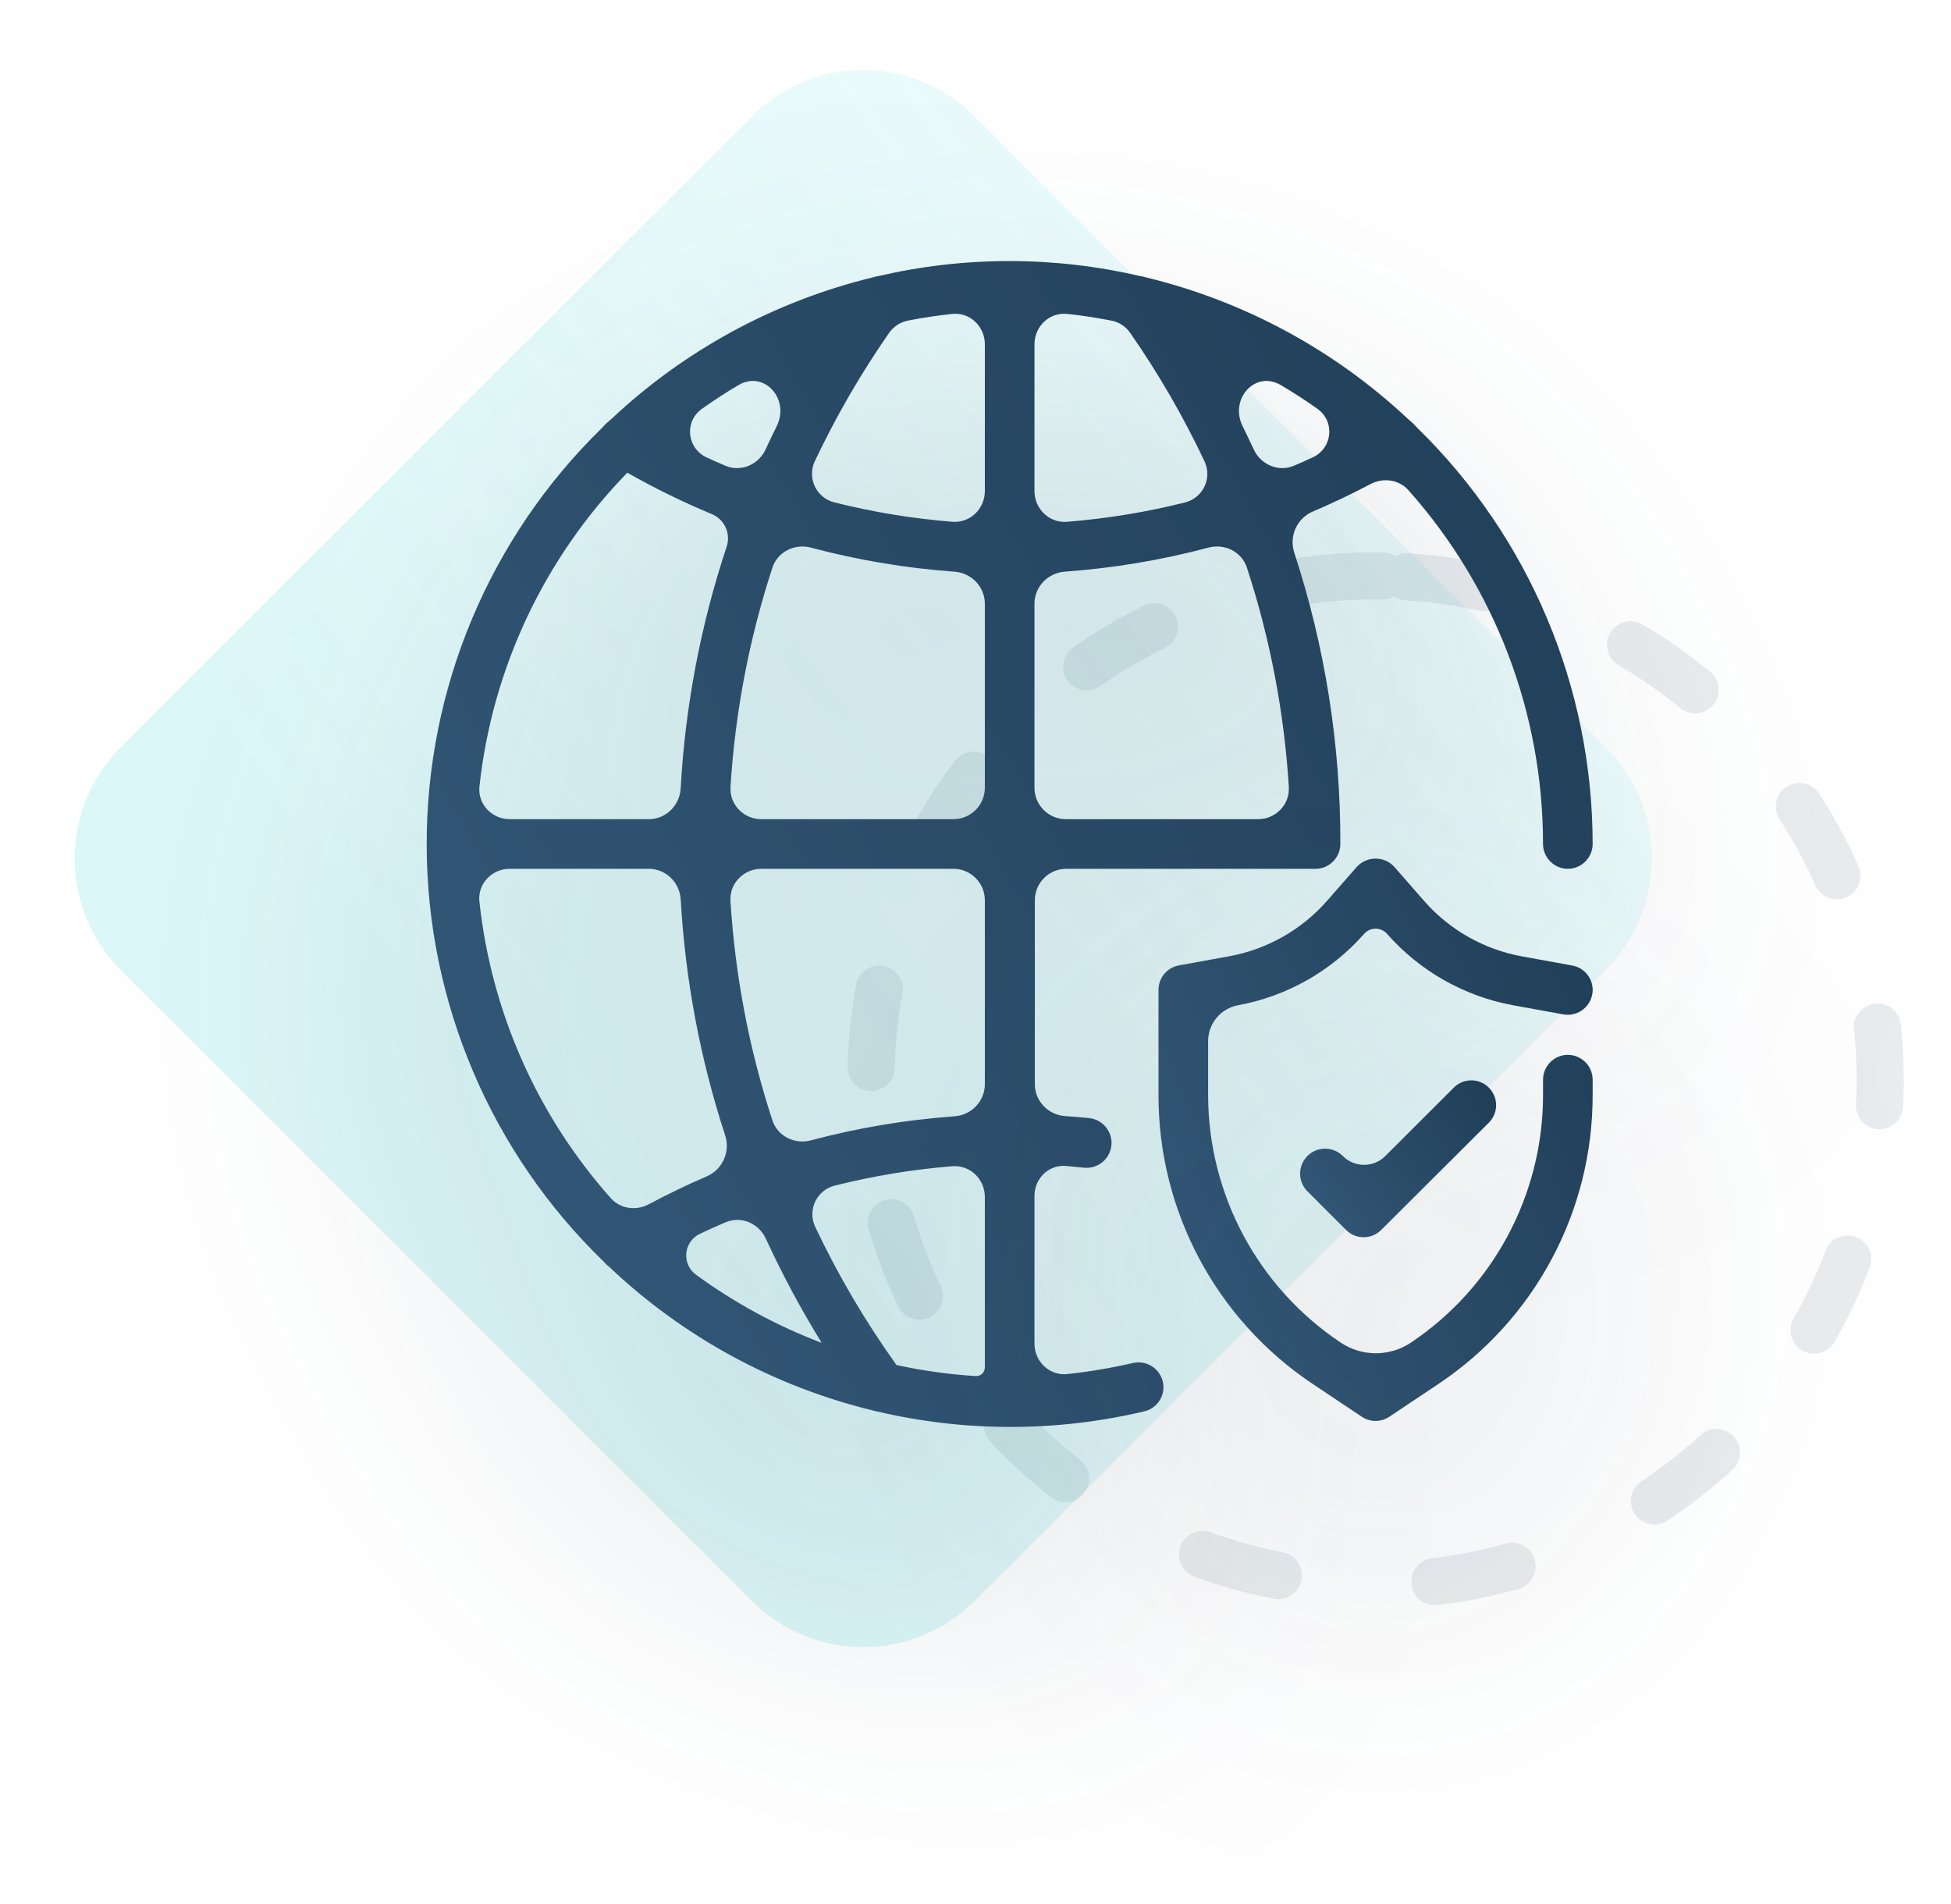
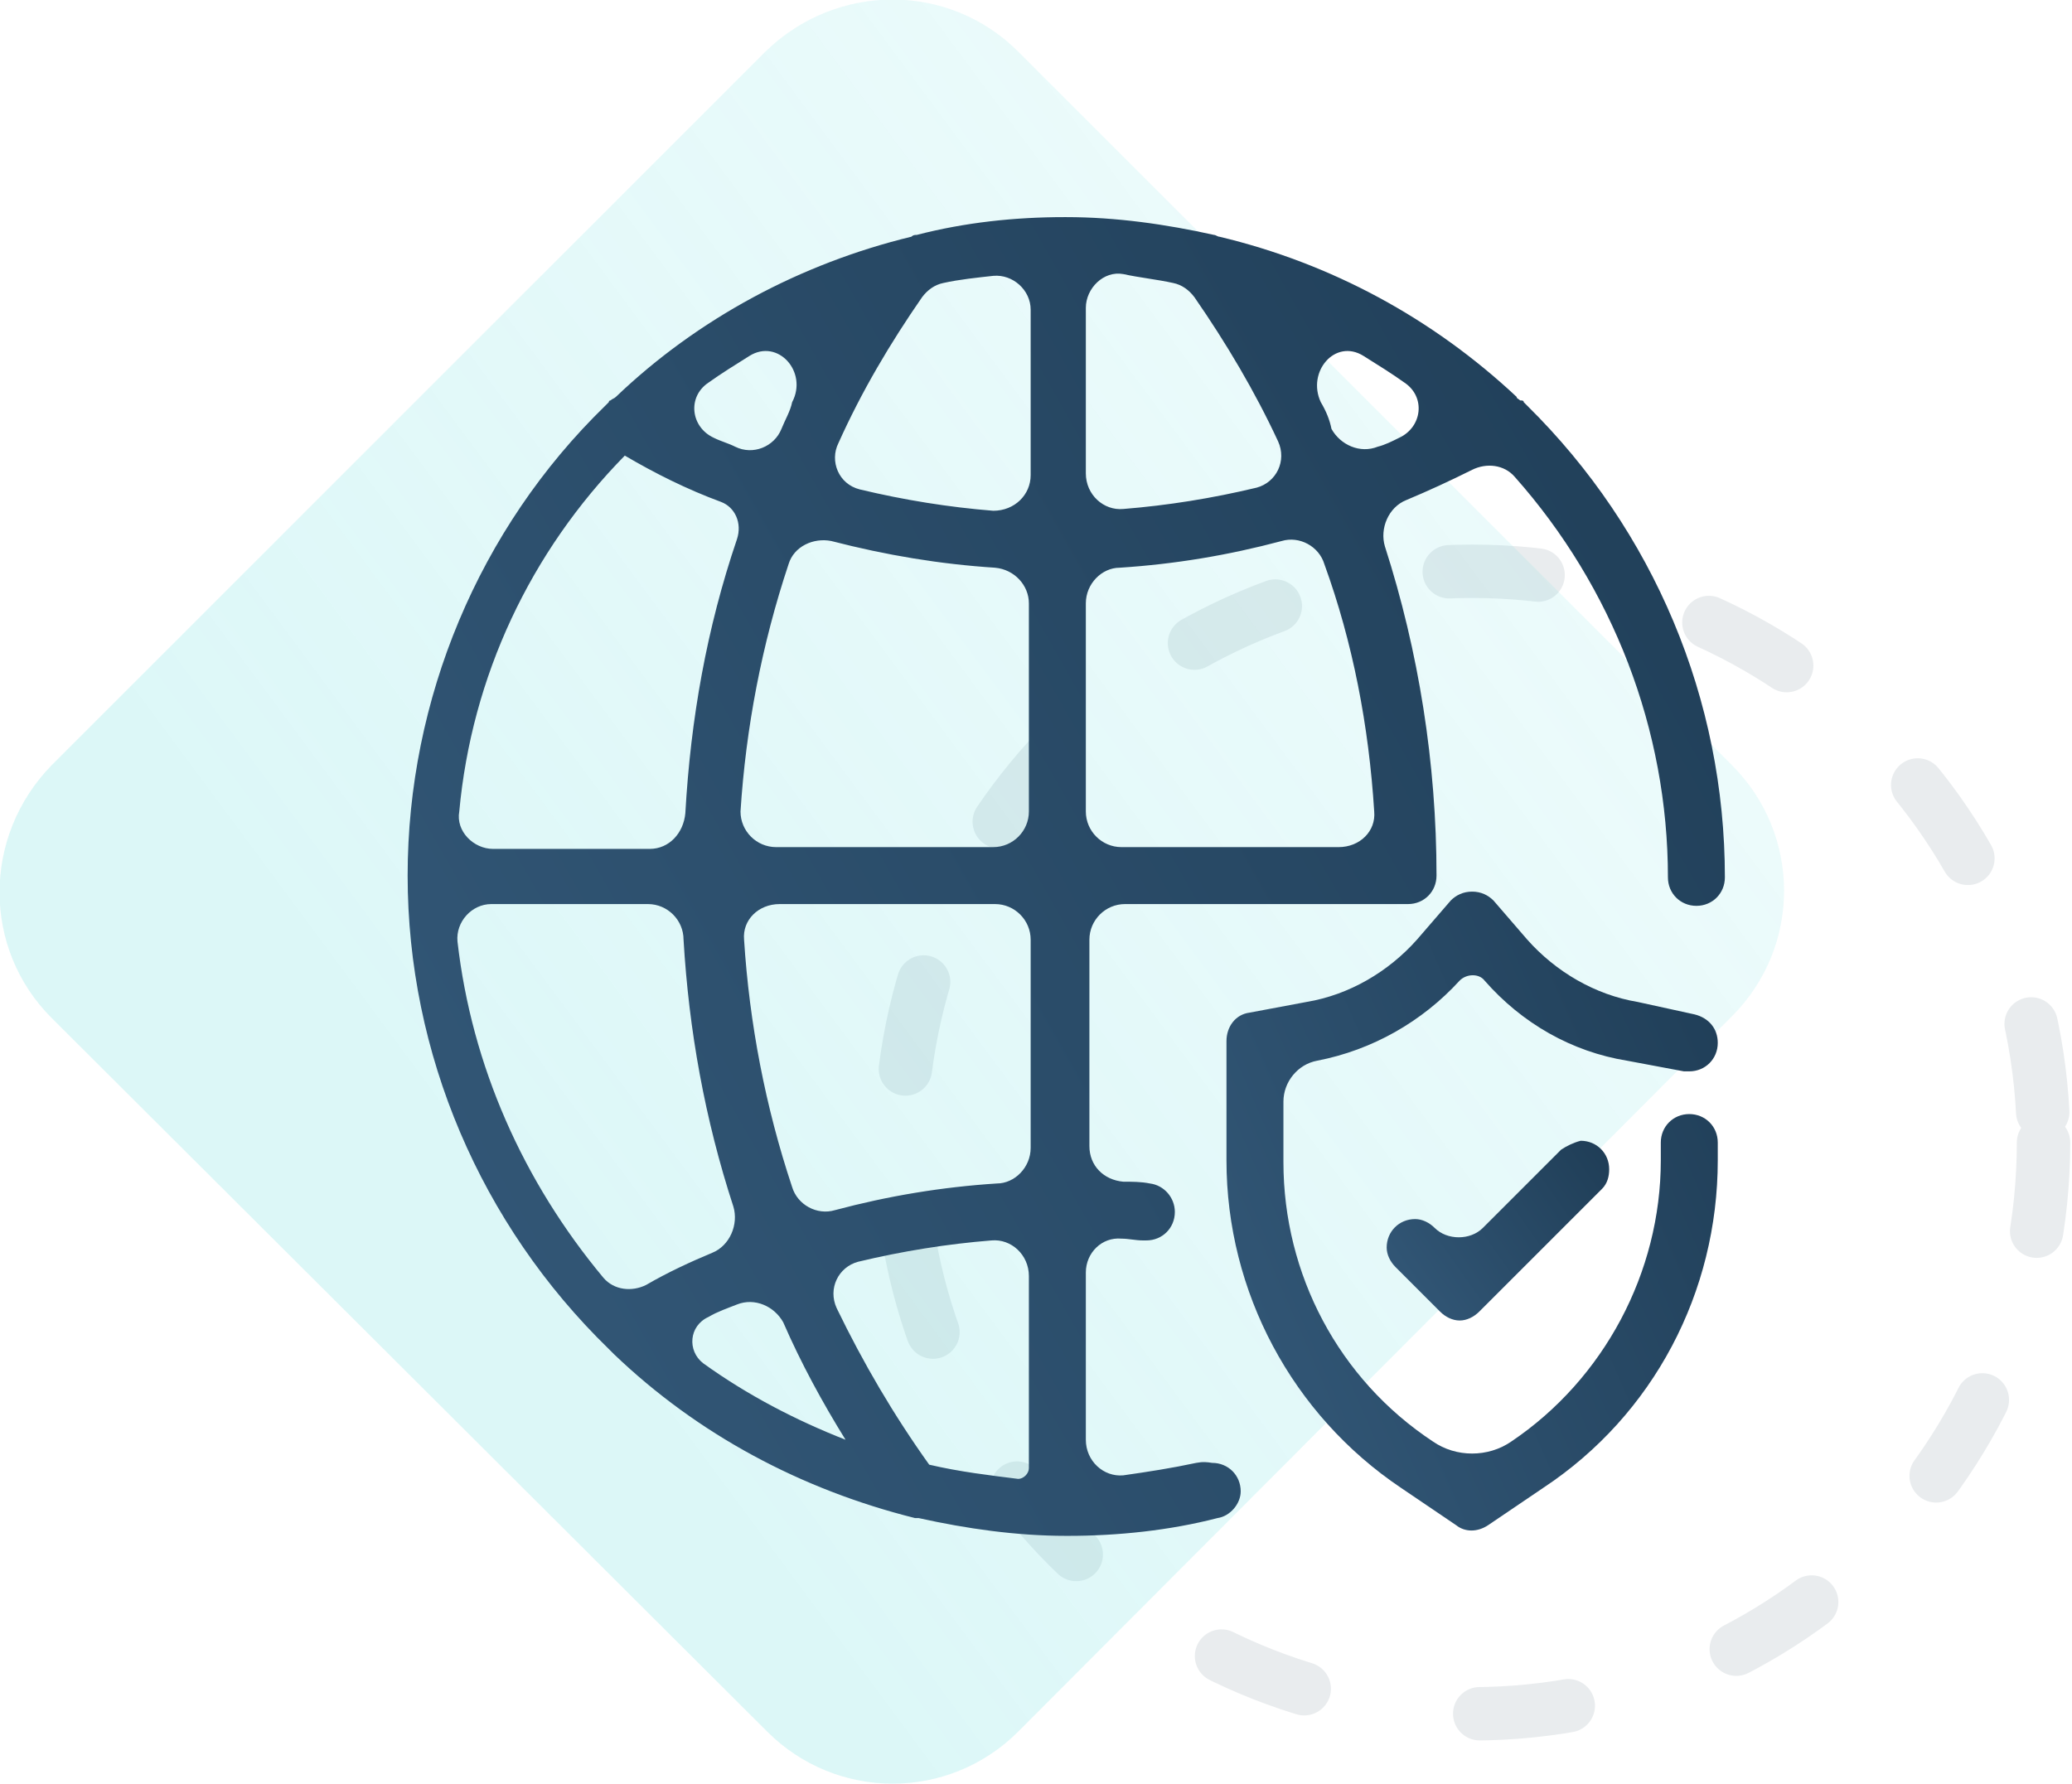
- <svg xmlns="http://www.w3.org/2000/svg" width="124" height="121" fill="none">
-   <circle cx="87.429" cy="68.674" r="32.072" transform="rotate(-86.45 87.429 68.674)" stroke="#E9ECEE" stroke-width="3" stroke-linecap="round" stroke-linejoin="round" stroke-dasharray="5 10" />
-   <rect x=".601" y="54.575" width="76.739" height="76.739" rx="10" transform="rotate(-45 .601 54.575)" fill="url(#paint0_linear)" />
-   <g filter="url(#filter0_d)">
-     <path d="M71.952 86.651c0-.001-.002-.003-.004-.002-1.356.312-2.73.542-4.112.69-1.134.121-2.088-.794-2.088-1.935v-9.386c0-1.105.896-1.998 1.997-1.906.384.032.77.07 1.156.111a1.59 1.59 0 001.746-1.577c0-.808-.619-1.494-1.423-1.576a40.745 40.745 0 00-1.522-.128c-1.076-.07-1.93-.948-1.93-2.026V57.224a2 2 0 012-2h15.556c.095.007.19.007.284 0 .865 0 1.577-.712 1.577-1.577a58.959 58.959 0 00-2.933-18.53 2.12 2.12 0 011.185-2.603 49.14 49.14 0 003.666-1.745c.804-.424 1.801-.292 2.406.387a33.785 33.785 0 018.557 22.49c0 .866.712 1.578 1.577 1.578s1.577-.712 1.577-1.577a36.974 36.974 0 00-11.145-26.45c-.07-.068-.133-.142-.199-.214a1.652 1.652 0 00-.153-.146c-.074-.063-.151-.123-.222-.19a37.06 37.06 0 00-16.662-9.013 1.61 1.61 0 00-.339-.078 36.732 36.732 0 00-8.27-.962h-.126a36.751 36.751 0 00-8.278.954c-.115.014-.23.04-.339.079a36.964 36.964 0 00-16.626 9c-.084.08-.177.15-.266.225-.05.043-.099.089-.144.137-.067.073-.13.148-.201.217a36.951 36.951 0 00.138 53.009c.089.11.192.209.307.291a37.059 37.059 0 0016.87 9.169.96.96 0 00.206.047 36.8 36.8 0 008.333.978h.126c2.843 0 5.676-.328 8.443-.978a1.582 1.582 0 001.27-1.546 1.584 1.584 0 00-1.995-1.525zm-14.983.107a.002.002 0 00.002-.003 56.898 56.898 0 01-5.155-8.766 1.872 1.872 0 011.233-2.627 45.674 45.674 0 017.478-1.233c1.128-.09 2.067.82 2.067 1.952v10.836c0 .317-.264.57-.58.55a33.18 33.18 0 01-5.045-.705c-.003 0-.002-.004 0-.004zm-4.74-1.395c.003 0 .003-.004 0-.005a33.904 33.904 0 01-7.986-4.327 1.518 1.518 0 01.26-2.614c.532-.252 1.07-.494 1.611-.725.989-.422 2.113.066 2.561 1.042a61.682 61.682 0 003.554 6.629zm4.278-64.2c.282-.406.71-.689 1.194-.784a33.21 33.21 0 012.808-.425c1.133-.123 2.085.792 2.085 1.932v9.328c0 1.131-.938 2.041-2.066 1.952a45.658 45.658 0 01-7.502-1.234 1.872 1.872 0 01-1.233-2.628 56.885 56.885 0 014.714-8.141zm-7.846 7.4c-.45.974-1.573 1.461-2.56 1.04a45.256 45.256 0 01-1.175-.521c-1.278-.589-1.453-2.288-.305-3.102.748-.53 1.517-1.03 2.305-1.497 1.643-.975 3.29.884 2.444 2.597-.243.49-.48.985-.709 1.483zm21.98-8.184c.485.095.912.378 1.194.784a56.788 56.788 0 014.715 8.148 1.872 1.872 0 01-1.235 2.627 45.755 45.755 0 01-7.502 1.229c-1.127.089-2.065-.822-2.065-1.953v-9.328c0-1.14.952-2.055 2.085-1.932.941.101 1.878.243 2.808.425zm-9.98 15.957c1.076.078 1.933.958 1.933 2.038V50.07a2 2 0 01-2 2H48.39c-1.124 0-2.031-.927-1.962-2.049a56.024 56.024 0 012.664-13.94c.331-1.012 1.42-1.546 2.448-1.272a49.081 49.081 0 009.121 1.528zm-.067 18.888a2 2 0 012 2V68.92c0 1.08-.857 1.96-1.934 2.037-3.081.22-6.135.732-9.12 1.527-1.03.274-2.118-.26-2.449-1.272a56.024 56.024 0 01-2.664-13.94c-.07-1.122.838-2.048 1.962-2.048h12.205zm21.32-5.203c.07 1.122-.837 2.05-1.961 2.05H67.748a2 2 0 01-2-2V38.373c0-1.08.857-1.96 1.934-2.038a49.083 49.083 0 009.12-1.527c1.03-.274 2.118.26 2.448 1.272a56.02 56.02 0 012.665 13.94zm-2.94-22.94c-.847-1.713.8-3.572 2.444-2.598.787.467 1.555.965 2.303 1.494 1.15.814.975 2.517-.306 3.105-.389.18-.78.353-1.174.52-.987.421-2.11-.065-2.56-1.04-.23-.497-.465-.99-.708-1.48zm-39.105 2.954c-.005 0-.007.007-.002.01a49.128 49.128 0 005.38 2.636 1.666 1.666 0 01.94 2.058 59.124 59.124 0 00-2.926 15.377c-.06 1.085-.945 1.954-2.032 1.954h-8.823c-1.141 0-2.057-.954-1.933-2.088a33.8 33.8 0 019.4-19.938.005.005 0 00-.004-.009zm-9.4 27.275c-.121-1.134.794-2.087 1.934-2.087h8.829c1.086 0 1.97.867 2.032 1.952a59.122 59.122 0 002.828 15.003 2.12 2.12 0 01-1.178 2.597 49.149 49.149 0 00-3.675 1.77c-.806.43-1.808.3-2.415-.382A33.801 33.801 0 0130.47 57.31z" fill="url(#paint1_linear)" />
-   </g>
-   <g filter="url(#filter1_d)">
-     <path d="M99.647 67.049c-.865 0-1.576.711-1.576 1.576v.97a18.937 18.937 0 01-8.428 15.767 4.014 4.014 0 01-4.43-.023 18.934 18.934 0 01-8.428-15.744V66.18a2.32 2.32 0 011.916-2.285 14.057 14.057 0 008.01-4.549.97.97 0 011.434 0 14.058 14.058 0 008.01 4.549l3.209.583a1.586 1.586 0 001.862-1.553c0-.759-.548-1.416-1.295-1.553l-3.209-.583a10.86 10.86 0 01-6.204-3.516l-1.908-2.184a1.618 1.618 0 00-2.365 0l-1.908 2.176a10.86 10.86 0 01-6.204 3.516l-3.209.583a1.582 1.582 0 00-1.293 1.577v6.677a22.038 22.038 0 009.831 18.37l3.09 2.065a1.58 1.58 0 001.75 0l3.091-2.066a22.038 22.038 0 009.831-18.392v-.97c0-.865-.712-1.576-1.577-1.576z" fill="url(#paint2_linear)" />
-   </g>
-   <g filter="url(#filter2_d)">
-     <path d="M92.45 69.083l-4.406 4.4a1.908 1.908 0 01-2.697-.001 1.588 1.588 0 10-2.255 2.239l2.46 2.46a1.579 1.579 0 002.23 0l6.899-6.875c.261-.29.407-.666.407-1.056a1.576 1.576 0 00-2.638-1.167z" fill="url(#paint3_linear)" />
-   </g>
-   <defs>
-     <linearGradient id="paint0_linear" x1="149.645" y1="74.327" x2="16.821" y2="54.592" gradientUnits="userSpaceOnUse">
-       <stop stop-color="#5CDBDD" stop-opacity=".03" />
-       <stop offset="1" stop-color="#5CDBDD" stop-opacity=".21" />
-     </linearGradient>
-     <linearGradient id="paint1_linear" x1="101.224" y1="16.594" x2="17.768" y2="63.901" gradientUnits="userSpaceOnUse">
-       <stop stop-color="#1F3D56" />
-       <stop offset="1" stop-color="#335878" />
-     </linearGradient>
-     <linearGradient id="paint2_linear" x1="101.226" y1="54.574" x2="66.764" y2="69.656" gradientUnits="userSpaceOnUse">
-       <stop stop-color="#1F3D56" />
-       <stop offset="1" stop-color="#335878" />
-     </linearGradient>
-     <linearGradient id="paint3_linear" x1="95.088" y1="68.673" x2="82.743" y2="77.416" gradientUnits="userSpaceOnUse">
-       <stop stop-color="#1F3D56" />
-       <stop offset="1" stop-color="#335878" />
-     </linearGradient>
-     <filter id="filter0_d" x="7.118" y="6.594" width="114.106" height="114.106" filterUnits="userSpaceOnUse" color-interpolation-filters="sRGB">
-       <feFlood flood-opacity="0" result="BackgroundImageFix" />
-       <feColorMatrix in="SourceAlpha" values="0 0 0 0 0 0 0 0 0 0 0 0 0 0 0 0 0 0 127 0" />
-       <feOffset dy="10" />
-       <feGaussianBlur stdDeviation="10" />
-       <feColorMatrix values="0 0 0 0 0.122 0 0 0 0 0.237 0 0 0 0 0.338 0 0 0 0.26 0" />
-       <feBlend in2="BackgroundImageFix" result="effect1_dropShadow" />
-       <feBlend in="SourceGraphic" in2="effect1_dropShadow" result="shape" />
-     </filter>
-     <filter id="filter1_d" x="53.631" y="44.574" width="67.595" height="75.743" filterUnits="userSpaceOnUse" color-interpolation-filters="sRGB">
-       <feFlood flood-opacity="0" result="BackgroundImageFix" />
-       <feColorMatrix in="SourceAlpha" values="0 0 0 0 0 0 0 0 0 0 0 0 0 0 0 0 0 0 127 0" />
-       <feOffset dy="10" />
-       <feGaussianBlur stdDeviation="10" />
-       <feColorMatrix values="0 0 0 0 0.122 0 0 0 0 0.237 0 0 0 0 0.338 0 0 0 0.26 0" />
-       <feBlend in2="BackgroundImageFix" result="effect1_dropShadow" />
-       <feBlend in="SourceGraphic" in2="effect1_dropShadow" result="shape" />
-     </filter>
-     <filter id="filter2_d" x="62.631" y="58.673" width="52.457" height="49.97" filterUnits="userSpaceOnUse" color-interpolation-filters="sRGB">
-       <feFlood flood-opacity="0" result="BackgroundImageFix" />
-       <feColorMatrix in="SourceAlpha" values="0 0 0 0 0 0 0 0 0 0 0 0 0 0 0 0 0 0 127 0" />
-       <feOffset dy="10" />
-       <feGaussianBlur stdDeviation="10" />
-       <feColorMatrix values="0 0 0 0 0.122 0 0 0 0 0.237 0 0 0 0 0.338 0 0 0 0.26 0" />
-       <feBlend in2="BackgroundImageFix" result="effect1_dropShadow" />
-       <feBlend in="SourceGraphic" in2="effect1_dropShadow" result="shape" />
-     </filter>
-   </defs>
+ <svg xmlns="http://www.w3.org/2000/svg" viewBox="0 0 116.4 100.2">
+   <circle cx="82.7" cy="64.2" r="32.1" fill="none" stroke="#e9ecee" stroke-width="3" stroke-linecap="round" stroke-linejoin="round" stroke-dasharray="5,10" />
+   <linearGradient id="a" gradientUnits="userSpaceOnUse" x1="-172.491" y1="-75.035" x2="-305.315" y2="-55.3" gradientTransform="scale(1 -1) rotate(45 -125.115 341.429)">
+     <stop offset="0" stop-color="#5cdbdd" stop-opacity=".03" />
+     <stop offset="1" stop-color="#5cdbdd" stop-opacity=".21" />
+   </linearGradient>
+   <path d="M2.9 43L43 2.9C47-1 53.3-1 57.2 2.9L97.3 43c3.9 3.9 3.9 10.2 0 14.1L57.2 97.3c-3.9 3.9-10.2 3.9-14.1 0L2.9 57.2C-1 53.3-1 47 2.9 43z" fill="url(#a)" />
+   <linearGradient id="b" gradientUnits="userSpaceOnUse" x1="103.026" y1="77.405" x2="19.57" y2="30.098" gradientTransform="matrix(1 0 0 -1 0 101.092)">
+     <stop offset="0" stop-color="#1f3d56" />
+     <stop offset="1" stop-color="#335878" />
+   </linearGradient>
+   <path d="M67.2 82.2c-1.4.3-2.7.5-4.1.7-1.1.1-2.1-.8-2.1-2v-9.4c0-1.1.9-2 2-1.9.4 0 .8.1 1.2.1h.2c.9 0 1.6-.7 1.6-1.6 0-.8-.6-1.5-1.4-1.6-.5-.1-1-.1-1.5-.1-1.1-.1-1.9-.9-1.9-2V52.8c0-1.1.9-2 2-2h15.9c.9 0 1.6-.7 1.6-1.6 0-6.3-1-12.6-2.9-18.5-.3-1 .2-2.2 1.2-2.6 1.2-.5 2.5-1.1 3.7-1.7.8-.4 1.8-.3 2.4.4 5.5 6.2 8.6 14.2 8.6 22.5 0 .9.7 1.6 1.6 1.6.9 0 1.6-.7 1.6-1.6 0-10-4-19.5-11.1-26.5l-.2-.2c0-.1-.1-.1-.2-.1-.1-.1-.2-.1-.2-.2-4.7-4.4-10.4-7.5-16.7-9-.1 0-.2-.1-.3-.1-2.7-.6-5.5-1-8.3-1h-.1c-2.8 0-5.6.3-8.3 1-.1 0-.2 0-.3.1-6.2 1.5-12 4.6-16.6 9-.1.1-.2.1-.3.2-.1 0-.1.1-.1.1l-.2.2c-7.1 6.9-11.1 16.5-11.1 26.4 0 10 4.1 19.6 11.3 26.6l.3.3c4.7 4.5 10.5 7.6 16.9 9.2h.2c2.7.6 5.5 1 8.3 1h.1c2.8 0 5.7-.3 8.4-1 .7-.1 1.3-.8 1.3-1.5 0-.9-.7-1.6-1.6-1.6-.6-.1-.8 0-.9 0zm-15 .1c-2-2.8-3.7-5.7-5.2-8.8-.5-1.1.1-2.3 1.2-2.6 2.5-.6 5-1 7.5-1.2 1.1-.1 2.1.8 2.1 2v10.8c0 .3-.3.6-.6.6-1.6-.2-3.3-.4-5-.8zm-4.7-1.4c-2.8-1.1-5.5-2.5-8-4.3-.9-.7-.8-2.1.3-2.6.5-.3 1.1-.5 1.6-.7 1-.4 2.1.1 2.6 1 1 2.3 2.2 4.5 3.5 6.6zm4.3-64.2c.3-.4.7-.7 1.2-.8.9-.2 1.9-.3 2.8-.4 1.1-.1 2.1.8 2.1 1.9v9.3c0 1.1-.9 2-2.1 2-2.5-.2-5-.6-7.5-1.2-1.2-.3-1.7-1.6-1.2-2.6 1.3-2.9 2.9-5.6 4.7-8.2zm-7.9 7.4c-.4 1-1.6 1.5-2.6 1-.4-.2-.8-.3-1.2-.5-1.3-.6-1.5-2.3-.3-3.1.7-.5 1.5-1 2.3-1.5 1.6-1 3.3.9 2.4 2.6-.1.5-.4 1-.6 1.5zm22-8.2c.5.1.9.4 1.2.8 1.8 2.6 3.4 5.3 4.7 8.1.5 1.1-.1 2.3-1.2 2.6-2.5.6-5 1-7.5 1.2-1.1.1-2.1-.8-2.1-2v-9.3c0-1.1 1-2.1 2.1-1.9.9.2 1.9.3 2.8.5zm-10 16c1.1.1 1.9 1 1.9 2v11.7c0 1.1-.9 2-2 2H43.6c-1.1 0-2-.9-2-2 .3-4.7 1.2-9.4 2.7-13.9.3-1 1.4-1.5 2.4-1.3 3.1.8 6.1 1.3 9.2 1.5zm0 18.9c1.1 0 2 .9 2 2v11.7c0 1.1-.9 2-1.9 2-3.1.2-6.1.7-9.1 1.5-1 .3-2.1-.3-2.4-1.3-1.5-4.5-2.4-9.2-2.7-13.9-.1-1.1.8-2 2-2h12.1zm21.3-5.2c.1 1.1-.8 2-2 2H63c-1.1 0-2-.9-2-2V33.9c0-1.1.9-2 1.9-2 3.1-.2 6.1-.7 9.1-1.5 1-.3 2.1.3 2.4 1.3 1.6 4.4 2.5 9.1 2.8 13.9zm-3-23c-.8-1.7.8-3.6 2.4-2.6.8.5 1.6 1 2.3 1.5 1.2.8 1 2.5-.3 3.1-.4.2-.8.4-1.2.5-1 .4-2.1-.1-2.6-1-.1-.5-.3-1-.6-1.5zm-39.1 3c1.7 1 3.5 1.9 5.4 2.6.8.3 1.2 1.2.9 2.1-1.7 5-2.6 10.1-2.9 15.4-.1 1.1-.9 2-2 2h-8.8c-1.1 0-2.1-1-1.9-2.1.7-7.6 4-14.6 9.3-20zm-9.4 27.3c-.1-1.1.8-2.1 1.9-2.1h8.8c1.1 0 2 .9 2 2 .3 5.1 1.2 10.1 2.8 15 .3 1-.2 2.2-1.2 2.6-1.2.5-2.5 1.1-3.7 1.8-.8.4-1.8.3-2.4-.4-4.5-5.4-7.4-11.9-8.2-18.9z" fill="url(#b)" />
+   <linearGradient id="c" gradientUnits="userSpaceOnUse" x1="100.829" y1="41.042" x2="66.367" y2="25.96" gradientTransform="matrix(1 0 0 -1 0 101.092)">
+     <stop offset="0" stop-color="#1f3d56" />
+     <stop offset="1" stop-color="#335878" />
+   </linearGradient>
+   <path d="M94.9 62.6c-.9 0-1.6.7-1.6 1.6v1c0 6.3-3.2 12.3-8.4 15.8-1.3.9-3.1.9-4.4 0-5.3-3.5-8.4-9.4-8.4-15.7v-3.4c0-1.1.8-2.1 1.9-2.3 3.1-.6 5.9-2.2 8-4.5.4-.4 1.1-.4 1.4 0 2.1 2.4 4.9 4 8 4.5l3.2.6h.3c.9 0 1.6-.7 1.6-1.6 0-.8-.5-1.4-1.3-1.6l-3.2-.7c-2.4-.4-4.6-1.7-6.2-3.5l-1.9-2.2c-.3-.3-.7-.5-1.2-.5s-.9.2-1.2.5l-1.9 2.2c-1.6 1.8-3.8 3.1-6.2 3.5l-3.2.6c-.8.1-1.3.8-1.3 1.6v6.7c0 7.4 3.7 14.3 9.8 18.4l3.1 2.1c.5.4 1.2.4 1.8 0l3.1-2.1c6.2-4.1 9.8-11 9.8-18.4v-1c0-.9-.7-1.6-1.6-1.6z" fill="url(#c)" />
+   <linearGradient id="d" gradientUnits="userSpaceOnUse" x1="90.497" y1="36.657" x2="78.153" y2="27.914" gradientTransform="matrix(1 0 0 -1 0 101.092)">
+     <stop offset="0" stop-color="#1f3d56" />
+     <stop offset="1" stop-color="#335878" />
+   </linearGradient>
+   <path d="M87.7 64.6L83.3 69c-.7.7-2 .7-2.7 0-.3-.3-.7-.5-1.1-.5-.9 0-1.6.7-1.6 1.6 0 .4.2.8.5 1.1l2.5 2.5c.3.3.7.5 1.1.5.4 0 .8-.2 1.1-.5l6.9-6.9c.3-.3.4-.7.4-1.1 0-.9-.7-1.6-1.6-1.6-.4.1-.8.3-1.1.5z" fill="url(#d)" />
</svg>
